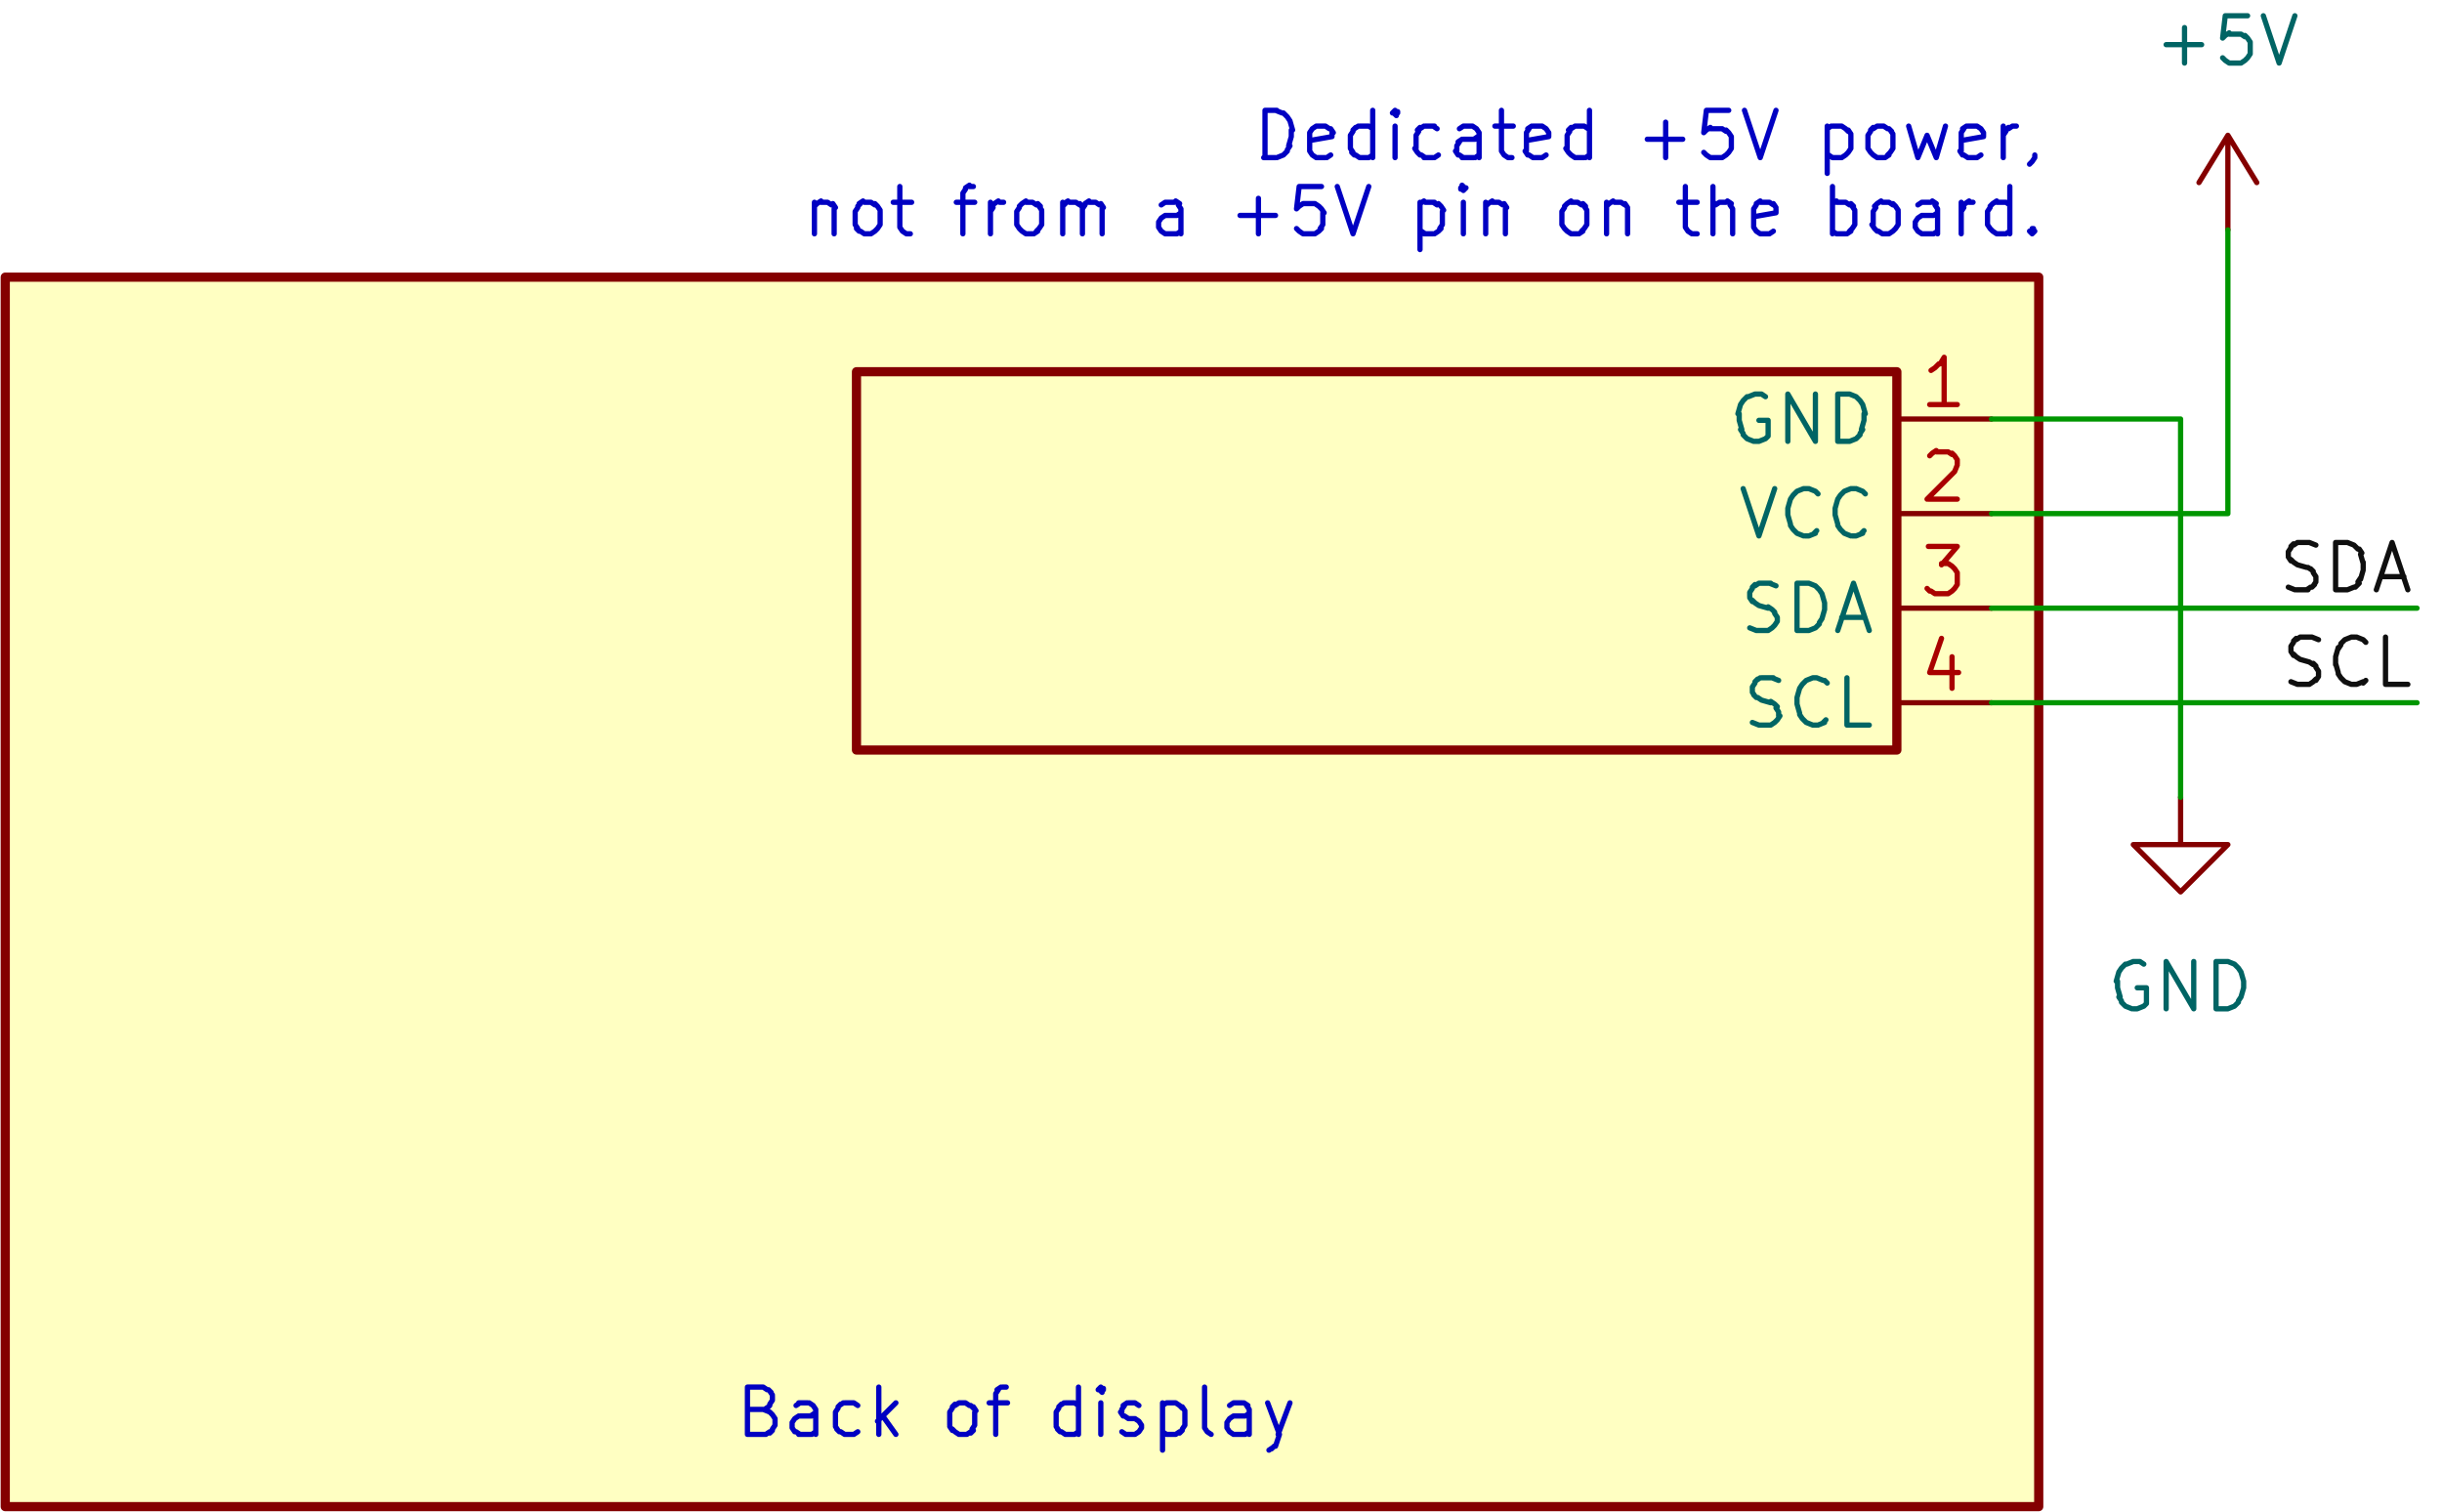
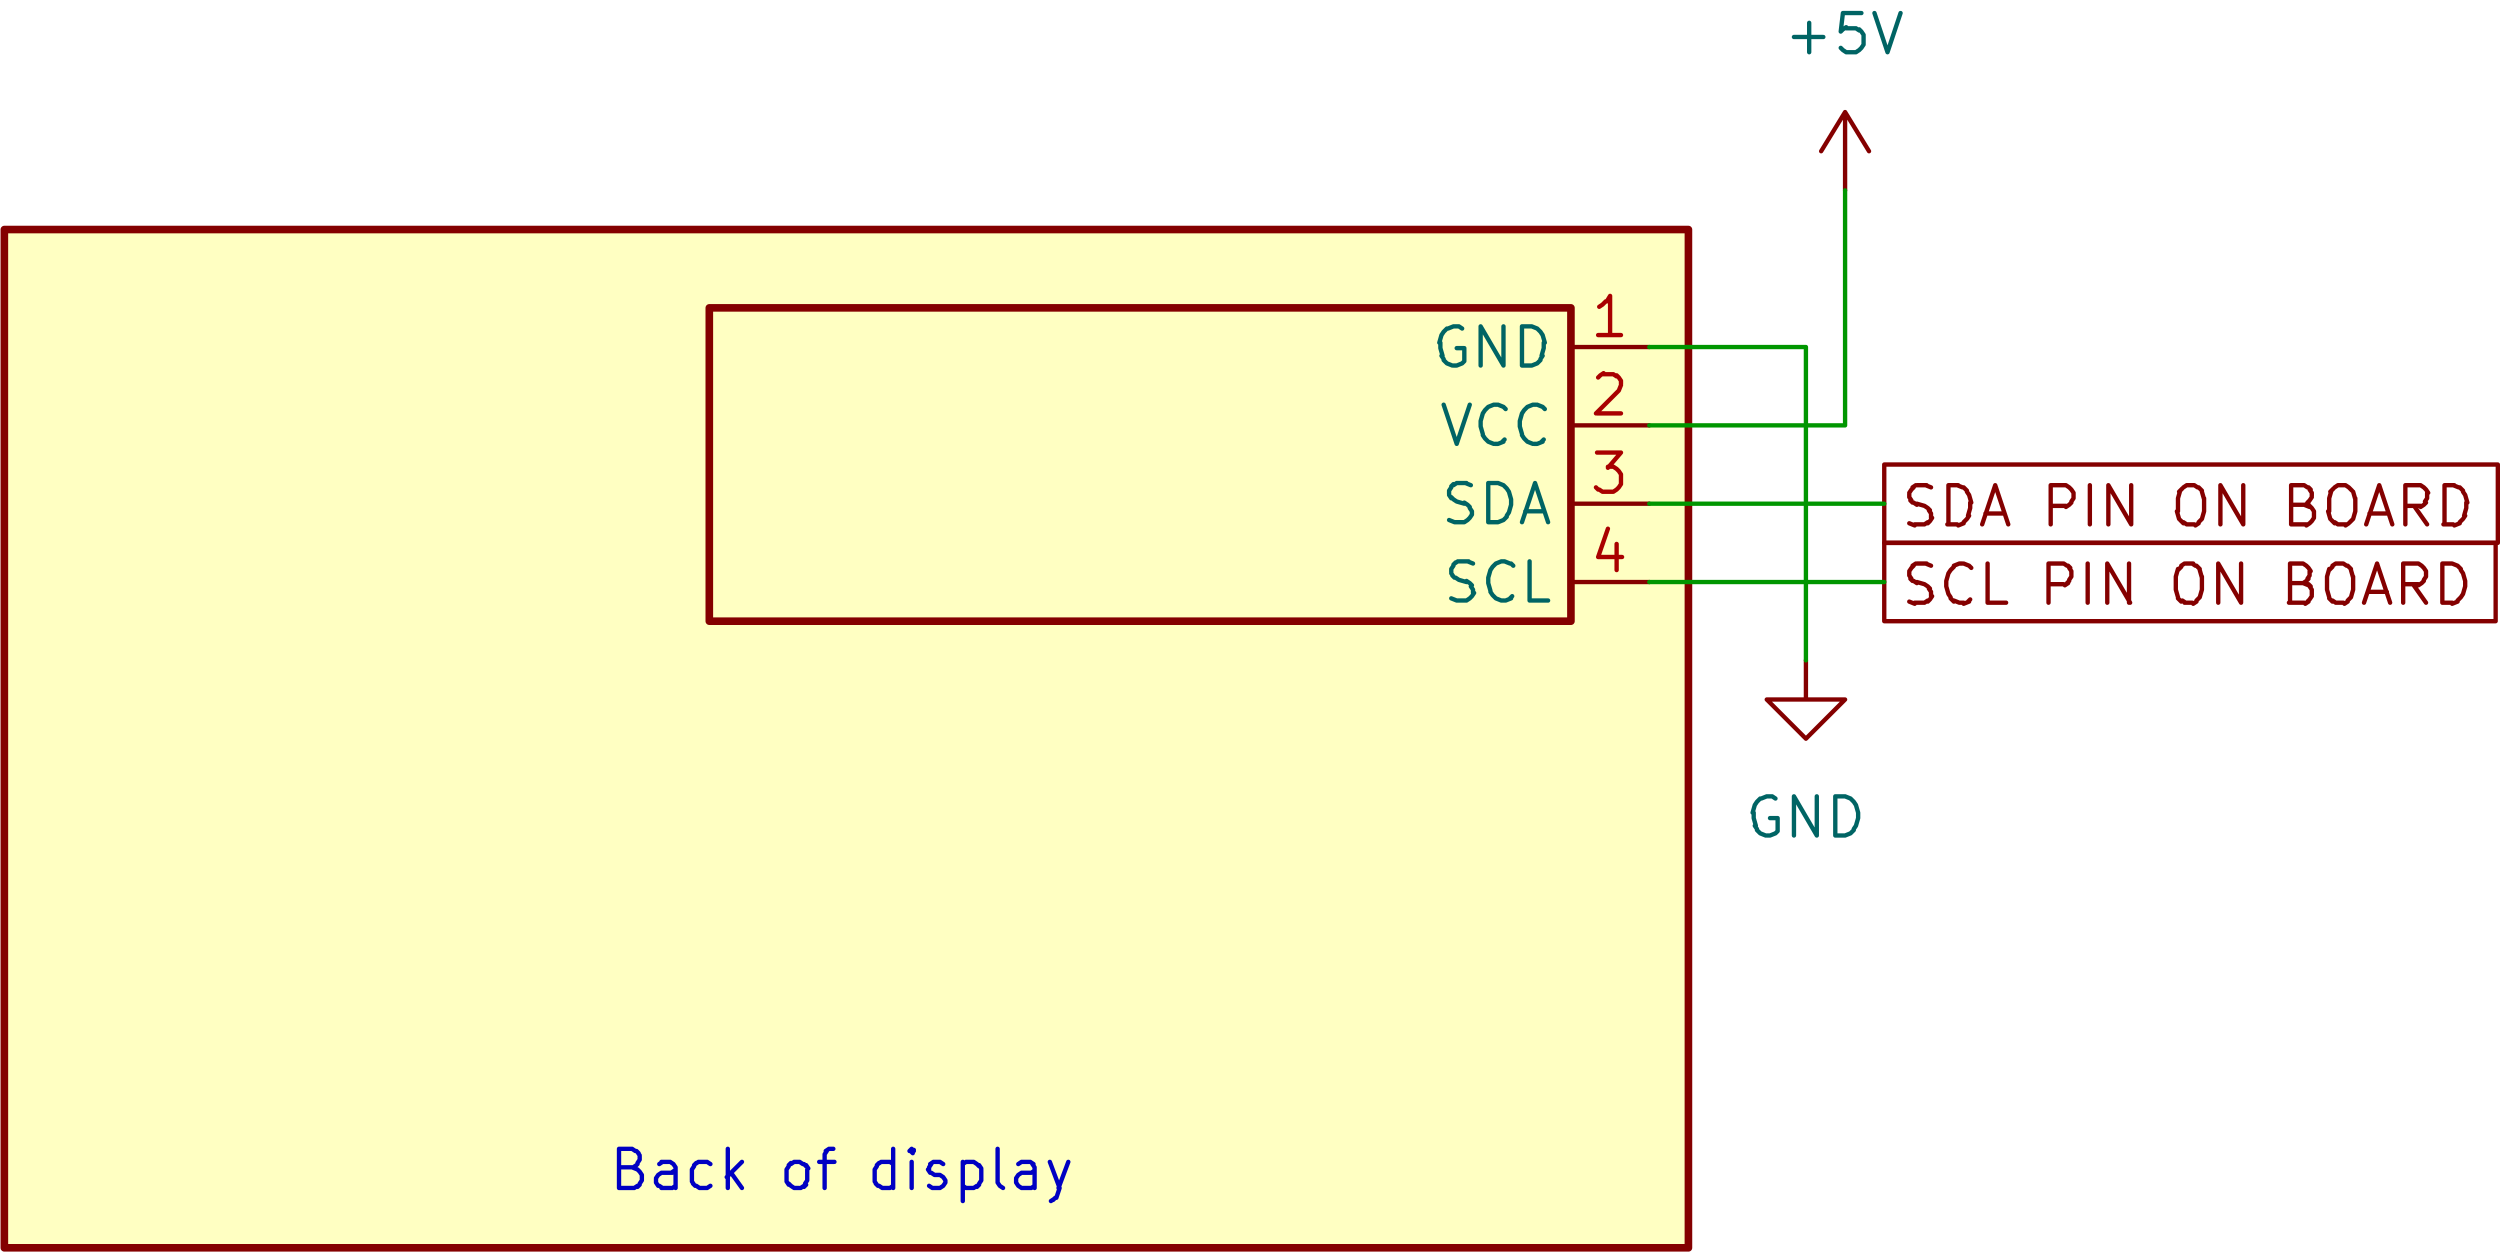
- <svg xmlns="http://www.w3.org/2000/svg" id="Layer_1" version="1.1" viewBox="0 0 185.9 115.1">
+ <svg xmlns="http://www.w3.org/2000/svg" id="Layer_1" version="1.1" viewBox="0 0 229.8 115.1">
  <defs>
    <style>
-       .st0 {
-         letter-spacing: 1.6em
-       }
- 
+       .st1,
      .st10,
-       .st11,
-       .st12,
      .st2,
      .st3,
      .st4,
-       .st5,
      .st6,
      .st7,
      .st8,
      .st9 {
        fill: none;
        stroke-linecap: round;
        stroke-linejoin: round
      }

+       .st1,
      .st10,
-       .st12,
-       .st2,
-       .st5,
-       .st6,
-       .st9 {
+       .st3,
+       .st4,
+       .st7 {
        stroke-width: .4px
      }

-       .st11,
-       .st2 {
+       .st1,
+       .st9 {
        stroke: #a90000
      }

-       .st11,
-       .st3,
-       .st7,
+       .st2 {
+         stroke-width: .7px
+       }
+ 
+       .st10,
+       .st2,
      .st8 {
+         stroke: #840000
+       }
+ 
+       .st13 {
+         letter-spacing: .6em
+       }
+ 
+       .st3 {
+         stroke: #009600
+       }
+ 
+       .st14 {
+         fill: #ffffc2
+       }
+ 
+       .st4,
+       .st6 {
+         stroke: #006464
+       }
+ 
+       .st6,
+       .st8,
+       .st9 {
        font-family: ArialMT, Arial;
        font-size: 4.8px;
        stroke-width: .4px
      }

-       .st10,
-       .st3 {
-         stroke: #0f0f0f
-       }
- 
-       .st4 {
-         stroke-width: .7px
-       }
- 
-       .st12,
-       .st4 {
-         stroke: #840000
-       }
- 
-       .st5 {
-         stroke: #009600
-       }
- 
-       .st13 {
-         fill: #ffffc2
-       }
- 
-       .st16 {
-         letter-spacing: .2em
+       .st7 {
+         stroke: #0000c2
      }

      .st17 {
-         letter-spacing: .8em
-       }
- 
-       .st6,
-       .st8 {
-         stroke: #006464
-       }
- 
-       .st7,
-       .st9 {
-         stroke: #0000c2
-       }
- 
-       .st18 {
        isolation: isolate;
        opacity: 0
-       }
- 
-       .st19 {
-         letter-spacing: .3em
      }

      .st20 {
        letter-spacing: 1.3em
      }

-       .st21 {
-         letter-spacing: .2em
+       .st22 {
+         letter-spacing: .6em
      }
    </style>
  </defs>
-   <path class="st12" d="m167.4 13.9 2.2-3.6M169.6 17.5v-7.2M169.6 10.3l2.2 3.6M169.6 17.5h0" />
-   <path class="st6" d="M164.9 3.4h2.7M166.3 4.8V2.1M171.1 1.2h-1.7M169.4 1.2l-.2 1.7M169.2 2.9l.2-.2M169.4 2.7l.3-.2M169.7 2.6h.9M170.6 2.6l.3.2M170.9 2.7l.2.2M171.1 2.9l.2.3M171.3 3.2v.9M171.3 4.1l-.2.3M171.1 4.4l-.2.2M170.9 4.6l-.3.2M170.6 4.8h-.9M169.7 4.8l-.3-.2M169.4 4.6l-.2-.2M172.3 1.2l1.2 3.6M173.5 4.8l1.2-3.6" />
-   <path class="st12" d="M166 60.7v3.6h3.6l-3.6 3.6-3.6-3.6h3.6M166 60.7h0" />
-   <path class="st6" d="m163.2 73.4-.3-.2M162.9 73.2h-.5M162.4 73.2l-.5.2M161.8 73.4l-.3.3M161.5 73.7l-.2.3M161.3 74l-.2.7M161.2 74.7v.5M161.2 75.2l.2.7M161.3 75.9l.2.3M161.5 76.3l.3.3M161.8 76.6l.5.2M162.4 76.8h.3M162.7 76.8l.5-.2M163.2 76.6l.2-.2M163.4 76.4v-1.2M163.4 75.2h-.7M164.9 76.8v-3.6M164.9 73.2l2.1 3.6M167 76.8v-3.6M168.7 76.8v-3.6M168.7 73.2h.9M169.6 73.2l.5.2M170.1 73.4l.3.3M170.4 73.7l.2.3M170.6 74l.2.7M170.8 74.7v.5M170.8 75.2l-.2.7M170.6 75.9l-.2.3M170.4 76.3l-.3.3M170.1 76.6l-.5.2M169.6 76.8h-.9" />
-   <path class="st13" d="M.4 21.1h154.8v93.6H.4z" />
-   <path class="st13" d="M65.2 28.3h79.2v28.8H65.2z" />
-   <path class="st4" d="M.4 21.1h154.8v93.6H.4z" />
-   <path class="st4" d="M65.2 28.3h79.2v28.8H65.2z" />
-   <path class="st12" d="M144.4 31.9h7.2" />
-   <path class="st6" d="m134.4 30.2-.3-.2M134.1 30h-.5M133.6 30l-.5.2M133 30.2l-.3.3M132.7 30.5l-.2.3M132.5 30.8l-.2.7M132.4 31.5v.5M132.4 32l.2.7M132.5 32.7l.2.3M132.7 33.1l.3.3M133 33.4l.5.2M133.6 33.6h.3M133.9 33.6l.5-.2M134.4 33.4l.2-.2M134.6 33.2V32M134.6 32h-.7M136.1 33.6V30M136.1 30l2.1 3.6M138.2 33.6V30M139.9 33.6V30M139.9 30h.9M140.8 30l.5.2M141.3 30.2l.3.3M141.6 30.5l.2.3M141.8 30.8l.2.7M141.9 31.5v.5M141.9 32l-.2.7M141.8 32.7l-.2.3M141.6 33.1l-.3.3M141.3 33.4l-.5.2M140.8 33.6h-.9" />
-   <path class="st2" d="M149 30.8h-2.1M148 30.8v-3.6M148 27.2l-.3.5M147.6 27.7l-.3.3M147.3 28l-.3.2" />
-   <path class="st12" d="M144.4 39.1h7.2" />
-   <path class="st6" d="m132.7 37.2 1.2 3.6M133.9 40.8l1.2-3.6M138.3 40.4l-.2.2M138.2 40.6l-.5.2M137.7 40.8h-.3M137.3 40.8l-.5-.2M136.8 40.6l-.3-.3M136.5 40.3l-.2-.3M136.3 39.9l-.2-.7M136.1 39.2v-.5M136.1 38.7l.2-.7M136.3 38l.2-.3M136.5 37.7l.3-.3M136.8 37.4l.5-.2M137.3 37.2h.3M137.7 37.2l.5.2M138.2 37.4l.2.2M141.9 40.4l-.2.2M141.8 40.6l-.5.2M141.3 40.8h-.3M140.9 40.8l-.5-.2M140.4 40.6l-.3-.3M140.1 40.3l-.2-.3M139.9 39.9l-.2-.7M139.7 39.2v-.5M139.7 38.7l.2-.7M139.9 38l.2-.3M140.1 37.7l.3-.3M140.4 37.4l.5-.2M140.9 37.2h.3M141.3 37.2l.5.2M141.8 37.4l.2.2" />
-   <path class="st2" d="m146.9 34.7.2-.2M147.1 34.5l.3-.2M147.4 34.4h.9M148.3 34.4l.3.2M148.6 34.5l.2.2M148.8 34.7l.2.3M149 35v.3M149 35.4l-.2.5M148.8 35.9l-2.1 2.1M146.8 38h2.2" />
-   <path class="st12" d="M144.4 53.5h7.2" />
-   <path class="st6" d="m133.4 55 .5.2M133.9 55.2h.9M134.8 55.2l.3-.2M135.1 55l.2-.2M135.3 54.8l.2-.3M135.4 54.5v-.3M135.4 54.2l-.2-.3M135.3 53.8l-.2-.2M135.1 53.6l-.3-.2M134.8 53.5l-.7-.2M134.1 53.3l-.3-.2M133.7 53.1l-.2-.2M133.6 53l-.2-.3M133.4 52.6v-.3M133.4 52.3l.2-.3M133.6 51.9l.2-.2M133.7 51.8l.3-.2M134.1 51.6h.9M134.9 51.6l.5.2M139 54.8l-.2.2M138.9 55l-.5.2M138.3 55.2h-.3M138 55.2l-.5-.2M137.5 55l-.3-.3M137.2 54.7l-.2-.3M137 54.3l-.2-.7M136.8 53.6v-.5M136.8 53.1l.2-.7M137 52.4l.2-.3M137.2 52.1l.3-.3M137.5 51.8l.5-.2M138 51.6h.3M138.3 51.6l.5.2M138.9 51.8l.2.2M142.3 55.2h-1.7M140.6 55.2v-3.6" />
-   <path class="st2" d="M148.6 50v2.4M147.8 48.6l-.9 2.6M146.9 51.2h2.2" />
-   <path class="st12" d="M144.4 46.3h7.2" />
-   <path class="st6" d="m133.2 47.8.5.2M133.7 48h.9M134.6 48l.3-.2M134.9 47.8l.2-.2M135.1 47.6l.2-.3M135.3 47.3V47M135.3 47l-.2-.3M135.1 46.6l-.2-.2M134.9 46.4l-.3-.2M134.6 46.3l-.7-.2M133.9 46.1l-.3-.2M133.6 45.9l-.2-.2M133.4 45.8l-.2-.3M133.2 45.4v-.3M133.2 45.1l.2-.3M133.4 44.7l.2-.2M133.6 44.6l.3-.2M133.9 44.4h.9M134.7 44.4l.5.2M136.8 48v-3.6M136.8 44.4h.9M137.7 44.4l.5.2M138.2 44.6l.3.3M138.5 44.9l.2.3M138.7 45.2l.2.7M138.9 45.9v.5M138.9 46.4l-.2.7M138.7 47.1l-.2.3M138.5 47.5l-.3.3M138.2 47.8l-.5.2M137.7 48h-.9M140.2 47h1.7M139.9 48l1.2-3.6M141.1 44.4l1.2 3.6" />
-   <path class="st2" d="M146.8 41.6h2.2M149 41.6l-1.2 1.4M147.8 42.9h.5M148.3 42.9l.3.2M148.6 43.1l.2.2M148.8 43.3l.2.3M149 43.6v.9M149 44.5l-.2.3M148.8 44.8l-.2.2M148.6 45l-.3.2M148.3 45.2h-1M147.3 45.2l-.3-.2M146.9 45l-.2-.2" />
-   <path class="st10" d="m174.4 51.9.5.2M174.9 52.1h.9M175.8 52.1l.3-.2M176.1 51.9l.2-.2M176.3 51.8l.2-.3M176.5 51.4v-.3M176.5 51.1l-.2-.3M176.3 50.7l-.2-.2M176.1 50.6l-.3-.2M175.8 50.4l-.7-.2M175.1 50.2l-.3-.2M174.8 50l-.2-.2M174.6 49.9l-.2-.3M174.4 49.5v-.3M174.4 49.2l.2-.3M174.6 48.8l.2-.2M174.8 48.7l.3-.2M175.1 48.5h.9M176 48.5l.5.2M180.1 51.8l-.2.2M179.9 51.9l-.5.2M179.4 52.1h-.3M179 52.1l-.5-.2M178.5 51.9l-.3-.3M178.2 51.6l-.2-.3M178 51.2l-.2-.7M177.8 50.6v-.5M177.8 50l.2-.7M178 49.4l.2-.3M178.2 49l.3-.3M178.5 48.7l.5-.2M179 48.5h.3M179.4 48.5l.5.2M179.9 48.7l.2.2M183.3 52.1h-1.7M181.6 52.1v-3.6M174.2 44.7l.5.2M174.8 44.9h.9M175.6 44.9l.3-.2M176 44.7l.2-.2M176.1 44.6l.2-.3M176.3 44.2v-.3M176.3 43.9l-.2-.3M176.1 43.5l-.2-.2M176 43.4l-.3-.2M175.6 43.2l-.7-.2M174.9 43l-.3-.2M174.6 42.8l-.2-.2M174.4 42.7l-.2-.3M174.2 42.3V42M174.2 42l.2-.3M174.4 41.6l.2-.2M174.6 41.5l.3-.2M174.9 41.3h.9M175.8 41.3l.5.2M177.8 44.9v-3.6M177.8 41.3h.9M178.7 41.3l.5.2M179.2 41.5l.3.3M179.6 41.8l.2.3M179.7 42.2l.2.7M179.9 42.8v.5M179.9 43.4l-.2.7M179.7 44l-.2.3M179.6 44.4l-.3.3M179.2 44.7l-.5.2M178.7 44.9h-.9M181.3 43.9h1.7M180.9 44.9l1.2-3.6M182.1 41.3l1.2 3.6" />
-   <path class="st9" d="m58.1 107.3.5.2M58.6 107.5l.2.2M58.8 107.7l.2.3M59 108v.5M59 108.5l-.2.3M58.8 108.9l-.2.2M58.6 109l-.3.2M58.3 109.2h-1.4M56.9 109.2v-3.6M56.9 105.6h1.2M58.1 105.6l.3.2M58.5 105.8l.2.2M58.6 105.9l.2.3M58.8 106.3v.3M58.8 106.6l-.2.3M58.6 107l-.2.2M58.5 107.1l-.3.2M58.1 107.3h-1.2M62.1 109.2v-1.9M62.1 107.3l-.2-.3M61.9 107l-.3-.2M61.5 106.8h-.7M60.9 106.8l-.3.2M62.1 109l-.3.2M61.7 109.2h-.9M60.9 109.2l-.3-.2M60.5 109l-.2-.3M60.3 108.7v-.3M60.3 108.3l.2-.3M60.5 108l.3-.2M60.9 107.8h.9M61.7 107.8l.3-.2M65.3 109l-.3.2M65 109.2h-.7M64.3 109.2l-.3-.2M63.9 109l-.2-.2M63.8 108.9l-.2-.3M63.6 108.5v-1M63.6 107.5l.2-.3M63.8 107.1l.2-.2M63.9 107l.3-.2M64.3 106.8h.7M65 106.8l.3.2M66.9 109.2v-3.6M67.2 107.8l1 1.4M68.2 106.8l-1.4 1.4M73 109.2l-.3-.2M72.7 109l-.2-.2M72.5 108.9l-.2-.3M72.3 108.5v-1M72.3 107.5l.2-.3M72.5 107.1l.2-.2M72.7 107l.3-.2M73 106.8h.5M73.5 106.8l.3.2M73.9 107l.2.2M74.1 107.1l.2.3M74.2 107.5v1M74.2 108.5l-.2.3M74.1 108.9l-.2.2M73.9 109l-.3.2M73.5 109.2H73M75.3 106.8h1.4M75.8 109.2v-3.1M75.8 106.1l.2-.3M75.9 105.8l.3-.2M76.3 105.6h.3M82.1 109.2v-3.6M82.1 109l-.3.2M81.8 109.2h-.7M81.1 109.2l-.3-.2M80.7 109l-.2-.2M80.6 108.9l-.2-.3M80.4 108.5v-1M80.4 107.5l.2-.3M80.6 107.1l.2-.2M80.7 107l.3-.2M81.1 106.8h.7M81.8 106.8l.3.2M83.8 109.2v-2.4M83.8 105.6l-.2.2M83.7 105.8l.2.2M83.8 105.9l.2-.2M84 105.8l-.2-.2M83.8 105.6v.3M85.4 109l.3.2M85.7 109.2h.7M86.4 109.2l.3-.2M86.7 109l.2-.3M86.9 108.7v-.2M86.9 108.5l-.2-.3M86.7 108.2l-.3-.2M86.4 108h-.5M85.9 108l-.3-.2M85.5 107.8l-.2-.3M85.4 107.5v-.2M85.4 107.3l.2-.3M85.5 107l.3-.2M85.9 106.8h.5M86.4 106.8l.3.2M88.5 106.8v3.6M88.5 107l.3-.2M88.8 106.8h.7M89.5 106.8l.3.2M89.8 107l.2.2M90 107.1l.2.3M90.2 107.5v1M90.2 108.5l-.2.3M90 108.9l-.2.2M89.8 109l-.3.2M89.5 109.2h-.7M88.8 109.2l-.3-.2M92.2 109.2l-.3-.2M91.9 109l-.2-.3M91.7 108.7v-3.1M95.1 109.2v-1.9M95.1 107.3l-.2-.3M95 107l-.3-.2M94.6 106.8h-.7M93.9 106.8l-.3.2M95.1 109l-.3.2M94.8 109.2h-.9M93.9 109.2l-.3-.2M93.6 109l-.2-.3M93.4 108.7v-.3M93.4 108.3l.2-.3M93.6 108l.3-.2M93.9 107.8h.9M94.8 107.8l.3-.2M96.5 106.8l.9 2.4M98.2 106.8l-.9 2.4M97.4 109.2l-.3.9M97 110.1l-.2.2M96.9 110.2l-.3.2M96.3 12V8.4M96.3 8.4h.9M97.1 8.4l.5.2M97.7 8.6l.3.3M98 8.9l.2.3M98.2 9.2l.2.7M98.3 9.9v.5M98.3 10.4l-.2.7M98.2 11.1l-.2.3M98 11.5l-.3.3M97.7 11.8l-.5.2M97.1 12h-.9M101.3 11.8l-.3.2M100.9 12h-.7M100.2 12l-.3-.2M99.9 11.8l-.2-.3M99.7 11.5v-1.4M99.7 10.1l.2-.3M99.9 9.8l.3-.2M100.2 9.6h.7M100.9 9.6l.3.2M101.3 9.8l.2.3M101.4 10.1v.3M101.4 10.4l-1.7.3M104.5 12V8.4M104.5 11.8l-.3.2M104.2 12h-.7M103.5 12l-.3-.2M103.1 11.8l-.2-.2M103 11.6l-.2-.3M102.8 11.3v-1M102.8 10.3l.2-.3M103 9.9l.2-.2M103.1 9.8l.3-.2M103.5 9.6h.7M104.2 9.6l.3.2M106.2 12V9.6M106.2 8.4l-.2.2M106.1 8.6l.2.2M106.2 8.7l.2-.2M106.4 8.6l-.2-.2M106.2 8.4v.3M109.5 11.8l-.3.2M109.1 12h-.7M108.5 12l-.3-.2M108.1 11.8l-.2-.2M107.9 11.6l-.2-.3M107.8 11.3v-1M107.8 10.3l.2-.3M107.9 9.9l.2-.2M108.1 9.8l.3-.2M108.5 9.6h.7M109.1 9.6l.3.2M112.6 12v-1.9M112.6 10.1l-.2-.3M112.4 9.8l-.3-.2M112.1 9.6h-.7M111.4 9.6l-.3.2M112.6 11.8l-.3.2M112.2 12h-.9M111.4 12l-.3-.2M111 11.8l-.2-.3M110.9 11.5v-.3M110.9 11.1l.2-.3M111 10.8l.3-.2M111.4 10.6h.9M112.2 10.6l.3-.2M113.8 9.6h1.4M114.3 8.4v3.1M114.3 11.5l.2.3M114.5 11.8l.3.2M114.8 12h.3M117.7 11.8l-.3.2M117.4 12h-.7M116.7 12l-.3-.2M116.3 11.8l-.2-.3M116.2 11.5v-1.4M116.2 10.1l.2-.3M116.3 9.8l.3-.2M116.7 9.6h.7M117.4 9.6l.3.2M117.7 9.8l.2.3M117.9 10.1v.3M117.9 10.4l-1.7.3M121 12V8.4M121 11.8l-.3.2M120.6 12h-.7M119.9 12l-.3-.2M119.6 11.8l-.2-.2M119.4 11.6l-.2-.3M119.3 11.3v-1M119.3 10.3l.2-.3M119.4 9.9l.2-.2M119.6 9.8l.3-.2M119.9 9.6h.7M120.6 9.6l.3.2M125.4 10.6h2.7M126.8 12V9.3M131.6 8.4h-1.7M129.9 8.4l-.2 1.7M129.7 10.1l.2-.2M129.9 9.9l.3-.2M130.2 9.8h.9M131.1 9.8l.3.2M131.4 9.9l.2.2M131.6 10.1l.2.3M131.8 10.4v.9M131.8 11.3l-.2.3M131.6 11.6l-.2.2M131.4 11.8l-.3.2M131.1 12h-.9M130.2 12l-.3-.2M129.9 11.8l-.2-.2M132.8 8.4 134 12M134 12l1.2-3.6M139.1 9.6v3.6M139.1 9.8l.3-.2M139.5 9.6h.7M140.2 9.6l.3.2M140.5 9.8l.2.2M140.7 9.9l.2.3M140.9 10.3v1M140.9 11.3l-.2.3M140.7 11.6l-.2.2M140.5 11.8l-.3.2M140.2 12h-.7M139.5 12l-.3-.2M142.9 12l-.3-.2M142.6 11.8l-.2-.2M142.4 11.6l-.2-.3M142.2 11.3v-1M142.2 10.3l.2-.3M142.4 9.9l.2-.2M142.6 9.8l.3-.2M142.9 9.6h.5M143.4 9.6l.3.2M143.8 9.8l.2.2M143.9 9.9l.2.3M144.1 10.3v1M144.1 11.3l-.2.3M143.9 11.6l-.2.2M143.8 11.8l-.3.2M143.4 12h-.5M145.3 9.6l.7 2.4M146 12l.7-1.7M146.7 10.3l.7 1.7M147.4 12l.7-2.4M150.8 11.8l-.3.2M150.5 12h-.7M149.8 12l-.3-.2M149.4 11.8l-.2-.3M149.3 11.5v-1.4M149.3 10.1l.2-.3M149.4 9.8l.3-.2M149.8 9.6h.7M150.5 9.6l.3.2M150.8 9.8l.2.3M151 10.1v.3M151 10.4l-1.7.3M152.5 12V9.6M152.5 10.3l.2-.3M152.7 9.9l.2-.2M152.9 9.8l.3-.2M153.2 9.6h.3M154.9 11.8v.2M154.9 12l-.2.3M154.7 12.3l-.2.2M62 15.4v2.4M62 15.7l.2-.2M62.2 15.5l.3-.2M62.5 15.4h.5M63 15.4l.3.2M63.4 15.5l.2.3M63.5 15.9v1.9M65.8 17.8l-.3-.2M65.4 17.6l-.2-.2M65.3 17.4l-.2-.3M65.1 17.1v-1M65.1 16.1l.2-.3M65.3 15.7l.2-.2M65.4 15.5l.3-.2M65.8 15.4h.5M66.3 15.4l.3.2M66.6 15.5l.2.2M66.8 15.7l.2.3M67 16.1v1M67 17.1l-.2.3M66.8 17.4l-.2.2M66.6 17.6l-.3.2M66.3 17.8h-.5M68 15.4h1.4M68.5 14.2v3.1M68.5 17.3l.2.3M68.7 17.6l.3.2M69 17.8h.3M72.8 15.4h1.4M73.3 17.8v-3.1M73.3 14.7l.2-.3M73.5 14.3l.3-.2M73.8 14.2h.3M75.4 17.8v-2.4M75.4 16.1l.2-.3M75.5 15.7l.2-.2M75.7 15.5l.3-.2M76.1 15.4h.3M78.1 17.8l-.3-.2M77.8 17.6l-.2-.2M77.6 17.4l-.2-.3M77.4 17.1v-1M77.4 16.1l.2-.3M77.6 15.7l.2-.2M77.8 15.5l.3-.2M78.1 15.4h.5M78.6 15.4l.3.2M79 15.5l.2.2M79.1 15.7l.2.3M79.3 16.1v1M79.3 17.1l-.2.3M79.1 17.4l-.2.2M79 17.6l-.3.2M78.6 17.8h-.5M80.9 17.8v-2.4M80.9 15.7l.2-.2M81 15.5l.3-.2M81.4 15.4h.5M81.9 15.4l.3.2M82.2 15.5l.2.3M82.4 15.9v1.9M82.4 15.9l.2-.3M82.6 15.5l.3-.2M82.9 15.4h.5M83.4 15.4l.3.2M83.8 15.5l.2.3M83.9 15.9v1.9M89.9 17.8v-1.9M89.9 15.9l-.2-.3M89.8 15.5l-.3-.2M89.4 15.4h-.7M88.7 15.4l-.3.2M89.9 17.6l-.3.2M89.6 17.8h-.9M88.7 17.8l-.3-.2M88.4 17.6l-.2-.3M88.2 17.3V17M88.2 16.9l.2-.3M88.4 16.6l.3-.2M88.7 16.4h.9M89.6 16.4l.3-.2M94.4 16.4h2.7M95.8 17.8v-2.7M100.6 14.2h-1.7M98.9 14.2l-.2 1.7M98.7 15.9l.2-.2M98.9 15.7l.3-.2M99.2 15.5h.9M100.1 15.5l.3.2M100.4 15.7l.2.2M100.6 15.9l.2.3M100.7 16.2v.9M100.7 17.1l-.2.3M100.6 17.4l-.2.2M100.4 17.6l-.3.2M100.1 17.8h-.9M99.2 17.8l-.3-.2M98.9 17.6l-.2-.2M101.8 14.2l1.2 3.6M103 17.8l1.2-3.6M108.1 15.4V19M108.1 15.5l.3-.2M108.5 15.4h.7M109.1 15.4l.3.2M109.5 15.5l.2.2M109.7 15.7l.2.3M109.8 16.1v1M109.8 17.1l-.2.3M109.7 17.4l-.2.2M109.5 17.6l-.3.2M109.1 17.8h-.7M108.5 17.8l-.3-.2M111.4 17.8v-2.4M111.4 14.2l-.2.2M111.2 14.3l.2.2M111.4 14.5l.2-.2M111.5 14.3l-.2-.2M111.4 14.2v.3M113.1 15.4v2.4M113.1 15.7l.2-.2M113.3 15.5l.3-.2M113.6 15.4h.5M114.1 15.4l.3.2M114.5 15.5l.2.3M114.6 15.9v1.9M119.6 17.8l-.3-.2M119.3 17.6l-.2-.2M119.1 17.4l-.2-.3M118.9 17.1v-1M118.9 16.1l.2-.3M119.1 15.7l.2-.2M119.3 15.5l.3-.2M119.6 15.4h.5M120.1 15.4l.3.2M120.5 15.5l.2.2M120.6 15.7l.2.3M120.8 16.1v1M120.8 17.1l-.2.3M120.6 17.4l-.2.2M120.5 17.6l-.3.2M120.1 17.8h-.5M122.3 15.4v2.4M122.3 15.7l.2-.2M122.5 15.5l.3-.2M122.9 15.4h.5M123.4 15.4l.3.2M123.7 15.5l.2.3M123.9 15.9v1.9M127.8 15.4h1.4M128.3 14.2v3.1M128.3 17.3l.2.3M128.5 17.6l.3.2M128.9 17.8h.3M130.4 17.8v-3.6M131.9 17.8v-1.9M131.9 15.9l-.2-.3M131.8 15.5l-.3-.2M131.4 15.4h-.5M130.9 15.4l-.3.2M130.6 15.5l-.2.2M135 17.6l-.3.2M134.7 17.8h-.7M134 17.8l-.3-.2M133.7 17.6l-.2-.3M133.5 17.3v-1.4M133.5 15.9l.2-.3M133.7 15.5l.3-.2M134 15.4h.7M134.7 15.4l.3.2M135 15.5l.2.3M135.2 15.9v.3M135.2 16.2l-1.7.3M139.5 17.8v-3.6M139.5 15.5l.3-.2M139.8 15.4h.7M140.5 15.4l.3.2M140.9 15.5l.2.2M141 15.7l.2.3M141.2 16.1v1M141.2 17.1l-.2.3M141 17.4l-.2.2M140.9 17.6l-.3.2M140.5 17.8h-.7M139.8 17.8l-.3-.2M143.3 17.8l-.3-.2M142.9 17.6l-.2-.2M142.7 17.4l-.2-.3M142.6 17.1v-1M142.6 16.1l.2-.3M142.7 15.7l.2-.2M142.9 15.5l.3-.2M143.3 15.4h.5M143.8 15.4l.3.2M144.1 15.5l.2.2M144.3 15.7l.2.3M144.5 16.1v1M144.5 17.1l-.2.3M144.3 17.4l-.2.2M144.1 17.6l-.3.2M143.8 17.8h-.5M147.5 17.8v-1.9M147.5 15.9l-.2-.3M147.4 15.5l-.3-.2M147 15.4h-.7M146.3 15.4l-.3.2M147.5 17.6l-.3.2M147.2 17.8h-.9M146.3 17.8l-.3-.2M146 17.6l-.2-.3M145.8 17.3V17M145.8 16.9l.2-.3M146 16.6l.3-.2M146.3 16.4h.9M147.2 16.4l.3-.2M149.3 17.8v-2.4M149.3 16.1l.2-.3M149.4 15.7l.2-.2M149.6 15.5l.3-.2M149.9 15.4h.3M153 17.8v-3.6M153 17.6l-.3.2M152.7 17.8h-.7M152 17.8l-.3-.2M151.7 17.6l-.2-.2M151.5 17.4l-.2-.3M151.3 17.1v-1M151.3 16.1l.2-.3M151.5 15.7l.2-.2M151.7 15.5l.3-.2M152 15.4h.7M152.7 15.4l.3.2M154.7 17.4l.2.2M154.9 17.6l-.2.2M154.7 17.8l-.2-.2M154.6 17.6l.2-.2M154.7 17.4v.3" />
-   <path class="st5" d="M169.6 17.5v21.6M151.6 46.3H184M151.6 53.5H184M151.6 31.9H166M166 31.9v28.8M151.6 39.1h18" />
+   <path class="st14" d="M.4 21.1h154.8v93.6H.4z" />
+   <path class="st14" d="M65.2 28.3h79.2v28.8H65.2z" />
+   <path class="st2" d="M.4 21.1h154.8v93.6H.4z" />
+   <path class="st2" d="M65.2 28.3h79.2v28.8H65.2z" />
+   <path class="st10" d="M144.4 31.9h7.2" />
+   <path class="st4" d="m134.4 30.2-.3-.2M134.1 30h-.5M133.6 30l-.5.2M133 30.2l-.3.3M132.7 30.5l-.2.3M132.5 30.8l-.2.7M132.4 31.5v.5M132.4 32l.2.7M132.5 32.7l.2.3M132.7 33.1l.3.3M133 33.4l.5.2M133.6 33.6h.3M133.9 33.6l.5-.2M134.4 33.4l.2-.2M134.6 33.2V32M134.6 32h-.7M136.1 33.6V30M136.1 30l2.1 3.6M138.2 33.6V30M139.9 33.6V30M139.9 30h.9M140.8 30l.5.2M141.3 30.2l.3.3M141.6 30.5l.2.3M141.8 30.8l.2.7M141.9 31.5v.5M141.9 32l-.2.7M141.8 32.7l-.2.3M141.6 33.1l-.3.3M141.3 33.4l-.5.2M140.8 33.6h-.9" />
+   <path class="st1" d="M149 30.8h-2.1M148 30.8v-3.6M148 27.2l-.3.5M147.6 27.7l-.3.3M147.3 28l-.3.2" />
+   <path class="st10" d="M144.4 39.1h7.2" />
+   <path class="st4" d="m132.7 37.2 1.2 3.6M133.9 40.8l1.2-3.6M138.3 40.4l-.2.2M138.2 40.6l-.5.2M137.7 40.8h-.3M137.3 40.8l-.5-.2M136.8 40.6l-.3-.3M136.5 40.3l-.2-.3M136.3 39.9l-.2-.7M136.1 39.2v-.5M136.1 38.7l.2-.7M136.3 38l.2-.3M136.5 37.7l.3-.3M136.8 37.4l.5-.2M137.3 37.2h.3M137.7 37.2l.5.2M138.2 37.4l.2.2M141.9 40.4l-.2.2M141.8 40.6l-.5.2M141.3 40.8h-.3M140.9 40.8l-.5-.2M140.4 40.6l-.3-.3M140.1 40.3l-.2-.3M139.9 39.9l-.2-.7M139.7 39.2v-.5M139.7 38.7l.2-.7M139.9 38l.2-.3M140.1 37.7l.3-.3M140.4 37.4l.5-.2M140.9 37.2h.3M141.3 37.2l.5.2M141.8 37.4l.2.2" />
+   <path class="st1" d="m146.9 34.7.2-.2M147.1 34.5l.3-.2M147.4 34.4h.9M148.3 34.4l.3.2M148.6 34.5l.2.2M148.8 34.7l.2.3M149 35v.3M149 35.4l-.2.5M148.8 35.9l-2.1 2.1M146.8 38h2.2" />
+   <path class="st10" d="M144.4 53.5h7.2" />
+   <path class="st4" d="m133.4 55 .5.2M133.9 55.2h.9M134.8 55.2l.3-.2M135.1 55l.2-.2M135.3 54.8l.2-.3M135.4 54.5v-.3M135.4 54.2l-.2-.3M135.3 53.8l-.2-.2M135.1 53.6l-.3-.2M134.8 53.5l-.7-.2M134.1 53.3l-.3-.2M133.7 53.1l-.2-.2M133.6 53l-.2-.3M133.4 52.6v-.3M133.4 52.3l.2-.3M133.6 51.9l.2-.2M133.7 51.8l.3-.2M134.1 51.6h.9M134.9 51.6l.5.2M139 54.8l-.2.2M138.9 55l-.5.2M138.3 55.2h-.3M138 55.2l-.5-.2M137.5 55l-.3-.3M137.2 54.7l-.2-.3M137 54.3l-.2-.7M136.8 53.6v-.5M136.8 53.1l.2-.7M137 52.4l.2-.3M137.2 52.1l.3-.3M137.5 51.8l.5-.2M138 51.6h.3M138.3 51.6l.5.2M138.9 51.8l.2.2M142.3 55.2h-1.7M140.6 55.2v-3.6" />
+   <path class="st1" d="M148.6 50v2.4M147.8 48.6l-.9 2.6M146.9 51.2h2.2" />
+   <path class="st10" d="M144.4 46.3h7.2" />
+   <path class="st4" d="m133.2 47.8.5.2M133.7 48h.9M134.6 48l.3-.2M134.9 47.8l.2-.2M135.1 47.6l.2-.3M135.3 47.3V47M135.3 47l-.2-.3M135.1 46.6l-.2-.2M134.9 46.4l-.3-.2M134.6 46.3l-.7-.2M133.9 46.1l-.3-.2M133.6 45.9l-.2-.2M133.4 45.8l-.2-.3M133.2 45.4v-.3M133.2 45.1l.2-.3M133.4 44.7l.2-.2M133.6 44.6l.3-.2M133.9 44.4h.9M134.7 44.4l.5.2M136.8 48v-3.6M136.8 44.4h.9M137.7 44.4l.5.2M138.2 44.6l.3.3M138.5 44.9l.2.3M138.7 45.2l.2.7M138.9 45.9v.5M138.9 46.4l-.2.7M138.7 47.1l-.2.3M138.5 47.5l-.3.3M138.2 47.8l-.5.2M137.7 48h-.9M140.2 47h1.7M139.9 48l1.2-3.6M141.1 44.4l1.2 3.6" />
+   <path class="st1" d="M146.8 41.6h2.2M149 41.6l-1.2 1.4M147.8 42.9h.5M148.3 42.9l.3.2M148.6 43.1l.2.2M148.8 43.3l.2.3M149 43.6v.9M149 44.5l-.2.3M148.8 44.8l-.2.2M148.6 45l-.3.2M148.3 45.2h-1M147.3 45.2l-.3-.2M146.9 45l-.2-.2" />
+   <path class="st10" d="M166 60.7v3.6h3.6l-3.6 3.6-3.6-3.6h3.6M166 60.7h0" />
+   <path class="st4" d="m163.2 73.4-.3-.2M162.9 73.2h-.5M162.4 73.2l-.5.2M161.8 73.4l-.3.3M161.5 73.7l-.2.3M161.3 74l-.2.7M161.2 74.7v.5M161.2 75.2l.2.7M161.3 75.9l.2.3M161.5 76.3l.3.3M161.8 76.6l.5.2M162.4 76.8h.3M162.7 76.8l.5-.2M163.2 76.6l.2-.2M163.4 76.4v-1.2M163.4 75.2h-.7M164.9 76.8v-3.6M164.9 73.2l2.1 3.6M167 76.8v-3.6M168.7 76.8v-3.6M168.7 73.2h.9M169.6 73.2l.5.2M170.1 73.4l.3.3M170.4 73.7l.2.3M170.6 74l.2.7M170.8 74.7v.5M170.8 75.2l-.2.7M170.6 75.9l-.2.3M170.4 76.3l-.3.3M170.1 76.6l-.5.2M169.6 76.8h-.9" />
+   <path class="st10" d="m167.4 13.9 2.2-3.6M169.6 10.3l2.2 3.6M169.6 17.5v-7.2M169.6 17.5h0" />
+   <path class="st4" d="M164.9 3.4h2.7M166.3 4.8V2.1M171.1 1.2h-1.7M169.4 1.2l-.2 1.7M169.2 2.9l.2-.2M169.4 2.7l.3-.2M169.7 2.6h.9M170.6 2.6l.3.2M170.9 2.7l.2.2M171.1 2.9l.2.3M171.3 3.2v.9M171.3 4.1l-.2.3M171.1 4.4l-.2.2M170.9 4.6l-.3.2M170.6 4.8h-.9M169.7 4.8l-.3-.2M169.4 4.6l-.2-.2M172.3 1.2l1.2 3.6M173.5 4.8l1.2-3.6" />
+   <path class="st10" d="m175.5 55.3.5.2M176 55.4h.9M176.9 55.4l.3-.2M177.2 55.3l.2-.2M177.4 55.1l.2-.3M177.5 54.8v-.3M177.5 54.4l-.2-.3M177.4 54.1l-.2-.2M177.2 53.9l-.3-.2M176.9 53.7l-.7-.2M176.2 53.6l-.3-.2M175.8 53.4l-.2-.2M175.7 53.2l-.2-.3M175.5 52.9v-.3M175.5 52.5l.2-.3M175.7 52.2l.2-.2M175.8 52l.3-.2M176.2 51.8h.9M177 51.8l.5.2M181.1 55.1l-.2.2M181 55.3l-.5.2M180.5 55.4h-.3M180.1 55.4l-.5-.2M179.6 55.3l-.3-.3M179.3 54.9l-.2-.3M179.1 54.6l-.2-.7M178.9 53.9v-.5M178.9 53.4l.2-.7M179.1 52.7l.2-.3M179.3 52.4l.3-.3M179.6 52l.5-.2M180.1 51.8h.3M180.5 51.8l.5.2M181 52l.2.2M184.4 55.4h-1.7M182.7 55.4v-3.6M188.3 55.4v-3.6M188.3 51.8h1.4M189.7 51.8l.3.2M190.1 52l.2.2M190.2 52.2l.2.3M190.4 52.5v.5M190.4 53l-.2.3M190.2 53.4l-.2.2M190.1 53.6l-.3.2M189.7 53.7h-1.4M191.9 55.4v-3.6M193.7 55.4v-3.6M193.7 51.8l2.1 3.6M195.7 55.4v-3.6M200.9 51.8h.7M201.5 51.8l.3.2M201.9 52l.3.3M202.2 52.4l.2.7M202.4 53v1.2M202.4 54.2l-.2.7M202.2 54.9l-.3.3M201.9 55.3l-.3.2M201.5 55.4h-.7M200.9 55.4l-.3-.2M200.5 55.3l-.3-.3M200.2 54.9l-.2-.7M200 54.2V53M200 53l.2-.7M200.2 52.4l.3-.3M200.5 52l.3-.2M203.9 55.4v-3.6M203.9 51.8l2.1 3.6M206 55.4v-3.6M211.7 53.6l.5.2M212.2 53.7l.2.2M212.3 53.9l.2.3M212.5 54.2v.5M212.5 54.8l-.2.3M212.3 55.1l-.2.2M212.2 55.3l-.3.2M211.8 55.4h-1.4M210.5 55.4v-3.6M210.5 51.8h1.2M211.7 51.8l.3.2M212 52l.2.2M212.2 52.2l.2.3M212.3 52.5v.3M212.3 52.9l-.2.3M212.2 53.2l-.2.2M212 53.4l-.3.2M211.7 53.6h-1.2M214.7 51.8h.7M215.4 51.8l.3.2M215.8 52l.3.3M216.1 52.4l.2.7M216.3 53v1.2M216.3 54.2l-.2.7M216.1 54.9l-.3.3M215.8 55.3l-.3.2M215.4 55.4h-.7M214.7 55.4l-.3-.2M214.4 55.3l-.3-.3M214.1 54.9l-.2-.7M213.9 54.2V53M213.9 53l.2-.7M214.1 52.4l.3-.3M214.4 52l.3-.2M217.7 54.4h1.7M217.3 55.4l1.2-3.6M218.5 51.8l1.2 3.6M223 55.4l-1.2-1.7M220.9 55.4v-3.6M220.9 51.8h1.4M222.3 51.8l.3.2M222.6 52l.2.2M222.8 52.2l.2.3M223 52.5v.5M223 53l-.2.3M222.8 53.4l-.2.2M222.6 53.6l-.3.2M222.3 53.7h-1.4M224.5 55.4v-3.6M224.5 51.8h.9M225.4 51.8l.5.2M225.9 52l.3.3M226.2 52.4l.2.3M226.4 52.7l.2.7M226.6 53.4v.5M226.6 53.9l-.2.7M226.4 54.6l-.2.3M226.2 54.9l-.3.3M225.9 55.3l-.5.2M225.4 55.4h-.9M173.2 53.5v3.6h56.2v-7.2h-56.2v3.6ZM175.5 48.1l.5.2M176 48.2h.9M176.9 48.2l.3-.2M177.2 48.1l.2-.2M177.4 47.9l.2-.3M177.5 47.6v-.3M177.5 47.2l-.2-.3M177.4 46.9l-.2-.2M177.2 46.7l-.3-.2M176.9 46.5l-.7-.2M176.2 46.4l-.3-.2M175.8 46.2l-.2-.2M175.7 46l-.2-.3M175.5 45.7v-.3M175.5 45.3l.2-.3M175.7 45l.2-.2M175.8 44.8l.3-.2M176.2 44.6h.9M177 44.6l.5.2M179.1 48.2v-3.6M179.1 44.6h.9M179.9 44.6l.5.2M180.5 44.8l.3.3M180.8 45.2l.2.3M181 45.5l.2.7M181.1 46.2v.5M181.1 46.7l-.2.7M181 47.4l-.2.3M180.8 47.7l-.3.3M180.5 48.1l-.5.2M179.9 48.2h-.9M182.5 47.2h1.7M182.2 48.2l1.2-3.6M183.4 44.6l1.2 3.6M188.5 48.2v-3.6M188.5 44.6h1.4M189.9 44.6l.3.2M190.2 44.8l.2.2M190.4 45l.2.3M190.6 45.3v.5M190.6 45.8l-.2.3M190.4 46.2l-.2.2M190.2 46.4l-.3.2M189.9 46.5h-1.4M192.1 48.2v-3.6M193.8 48.2v-3.6M193.8 44.6l2.1 3.6M195.9 48.2v-3.6M201 44.6h.7M201.7 44.6l.3.2M202.1 44.8l.3.3M202.4 45.2l.2.7M202.6 45.8V47M202.6 47l-.2.7M202.4 47.7l-.3.3M202.1 48.1l-.3.2M201.7 48.2h-.7M201 48.2l-.3-.2M200.7 48.1l-.3-.3M200.3 47.7l-.2-.7M200.2 47v-1.2M200.2 45.8l.2-.7M200.3 45.2l.3-.3M200.7 44.8l.3-.2M204.1 48.2v-3.6M204.1 44.6l2.1 3.6M206.2 48.2v-3.6M211.8 46.4l.5.2M212.3 46.5l.2.2M212.5 46.7l.2.3M212.7 47v.5M212.7 47.6l-.2.3M212.5 47.9l-.2.2M212.3 48.1l-.3.2M212 48.2h-1.4M210.6 48.2v-3.6M210.6 44.6h1.2M211.8 44.6l.3.2M212.2 44.8l.2.2M212.3 45l.2.3M212.5 45.3v.3M212.5 45.7l-.2.3M212.3 46l-.2.2M212.2 46.2l-.3.2M211.8 46.4h-1.2M214.9 44.6h.7M215.6 44.6l.3.2M215.9 44.8l.3.3M216.3 45.2l.2.7M216.5 45.8V47M216.5 47l-.2.7M216.3 47.7l-.3.3M215.9 48.1l-.3.2M215.6 48.2h-.7M214.9 48.2l-.3-.2M214.6 48.1l-.3-.3M214.2 47.7l-.2-.7M214.1 47v-1.2M214.1 45.8l.2-.7M214.2 45.2l.3-.3M214.6 44.8l.3-.2M217.8 47.2h1.7M217.5 48.2l1.2-3.6M218.7 44.6l1.2 3.6M223.1 48.2l-1.2-1.7M221.1 48.2v-3.6M221.1 44.6h1.4M222.5 44.6l.3.2M222.8 44.8l.2.2M223 45l.2.3M223.1 45.3v.5M223.1 45.8l-.2.3M223 46.2l-.2.2M222.8 46.4l-.3.2M222.5 46.5h-1.4M224.7 48.2v-3.6M224.7 44.6h.9M225.5 44.6l.5.2M226.1 44.8l.3.3M226.4 45.2l.2.3M226.6 45.5l.2.7M226.7 46.2v.5M226.7 46.7l-.2.7M226.6 47.4l-.2.3M226.4 47.7l-.3.3M226.1 48.1l-.5.2M225.5 48.2h-.9" />
+   <path class="st10" d="M173.2 46.3v3.6h56.4v-7.2h-56.4v3.6Z" />
+   <path class="st3" d="M151.6 53.5h21.6M151.6 46.3h21.6M151.6 39.1h18M169.6 17.5v21.6M151.6 31.9H166M166 31.9v28.8" />
+   <path class="st7" d="m58.1 107.3.5.2M58.6 107.5l.2.2M58.8 107.7l.2.3M59 108v.5M59 108.5l-.2.3M58.8 108.9l-.2.2M58.6 109l-.3.2M58.3 109.2h-1.4M56.9 109.2v-3.6M56.9 105.6h1.2M58.1 105.6l.3.2M58.5 105.8l.2.2M58.6 105.9l.2.3M58.8 106.3v.3M58.8 106.6l-.2.3M58.6 107l-.2.2M58.5 107.1l-.3.2M58.1 107.3h-1.2M62.1 109.2v-1.9M62.1 107.3l-.2-.3M61.9 107l-.3-.2M61.5 106.8h-.7M60.9 106.8l-.3.2M62.1 109l-.3.2M61.7 109.2h-.9M60.9 109.2l-.3-.2M60.5 109l-.2-.3M60.3 108.7v-.3M60.3 108.3l.2-.3M60.5 108l.3-.2M60.9 107.8h.9M61.7 107.8l.3-.2M65.3 109l-.3.2M65 109.2h-.7M64.3 109.2l-.3-.2M63.9 109l-.2-.2M63.8 108.9l-.2-.3M63.6 108.5v-1M63.6 107.5l.2-.3M63.8 107.1l.2-.2M63.9 107l.3-.2M64.3 106.8h.7M65 106.8l.3.2M66.9 109.2v-3.6M67.2 107.8l1 1.4M68.2 106.8l-1.4 1.4M73 109.2l-.3-.2M72.7 109l-.2-.2M72.5 108.9l-.2-.3M72.3 108.5v-1M72.3 107.5l.2-.3M72.5 107.1l.2-.2M72.7 107l.3-.2M73 106.8h.5M73.5 106.8l.3.2M73.9 107l.2.2M74.1 107.1l.2.3M74.2 107.5v1M74.2 108.5l-.2.3M74.1 108.9l-.2.2M73.9 109l-.3.2M73.5 109.2H73M75.3 106.8h1.4M75.8 109.2v-3.1M75.8 106.1l.2-.3M75.9 105.8l.3-.2M76.3 105.6h.3M82.1 109.2v-3.6M82.1 109l-.3.2M81.8 109.2h-.7M81.1 109.2l-.3-.2M80.7 109l-.2-.2M80.6 108.9l-.2-.3M80.4 108.5v-1M80.4 107.5l.2-.3M80.6 107.1l.2-.2M80.7 107l.3-.2M81.1 106.8h.7M81.8 106.8l.3.2M83.8 109.2v-2.4M83.8 105.6l-.2.2M83.7 105.8l.2.2M83.8 105.9l.2-.2M84 105.8l-.2-.2M83.8 105.6v.3M85.4 109l.3.2M85.7 109.2h.7M86.4 109.2l.3-.2M86.7 109l.2-.3M86.9 108.7v-.2M86.9 108.5l-.2-.3M86.7 108.2l-.3-.2M86.4 108h-.5M85.9 108l-.3-.2M85.5 107.8l-.2-.3M85.4 107.5v-.2M85.4 107.3l.2-.3M85.5 107l.3-.2M85.9 106.8h.5M86.4 106.8l.3.2M88.5 106.8v3.6M88.5 107l.3-.2M88.8 106.8h.7M89.5 106.8l.3.2M89.8 107l.2.2M90 107.1l.2.3M90.2 107.5v1M90.2 108.5l-.2.3M90 108.9l-.2.2M89.8 109l-.3.2M89.5 109.2h-.7M88.8 109.2l-.3-.2M92.2 109.2l-.3-.2M91.9 109l-.2-.3M91.7 108.7v-3.1M95.1 109.2v-1.9M95.1 107.3l-.2-.3M95 107l-.3-.2M94.6 106.8h-.7M93.9 106.8l-.3.2M95.1 109l-.3.2M94.8 109.2h-.9M93.9 109.2l-.3-.2M93.6 109l-.2-.3M93.4 108.7v-.3M93.4 108.3l.2-.3M93.6 108l.3-.2M93.9 107.8h.9M94.8 107.8l.3-.2M96.5 106.8l.9 2.4M98.2 106.8l-.9 2.4M97.4 109.2l-.3.9M97 110.1l-.2.2M96.9 110.2l-.3.2" />
</svg>
